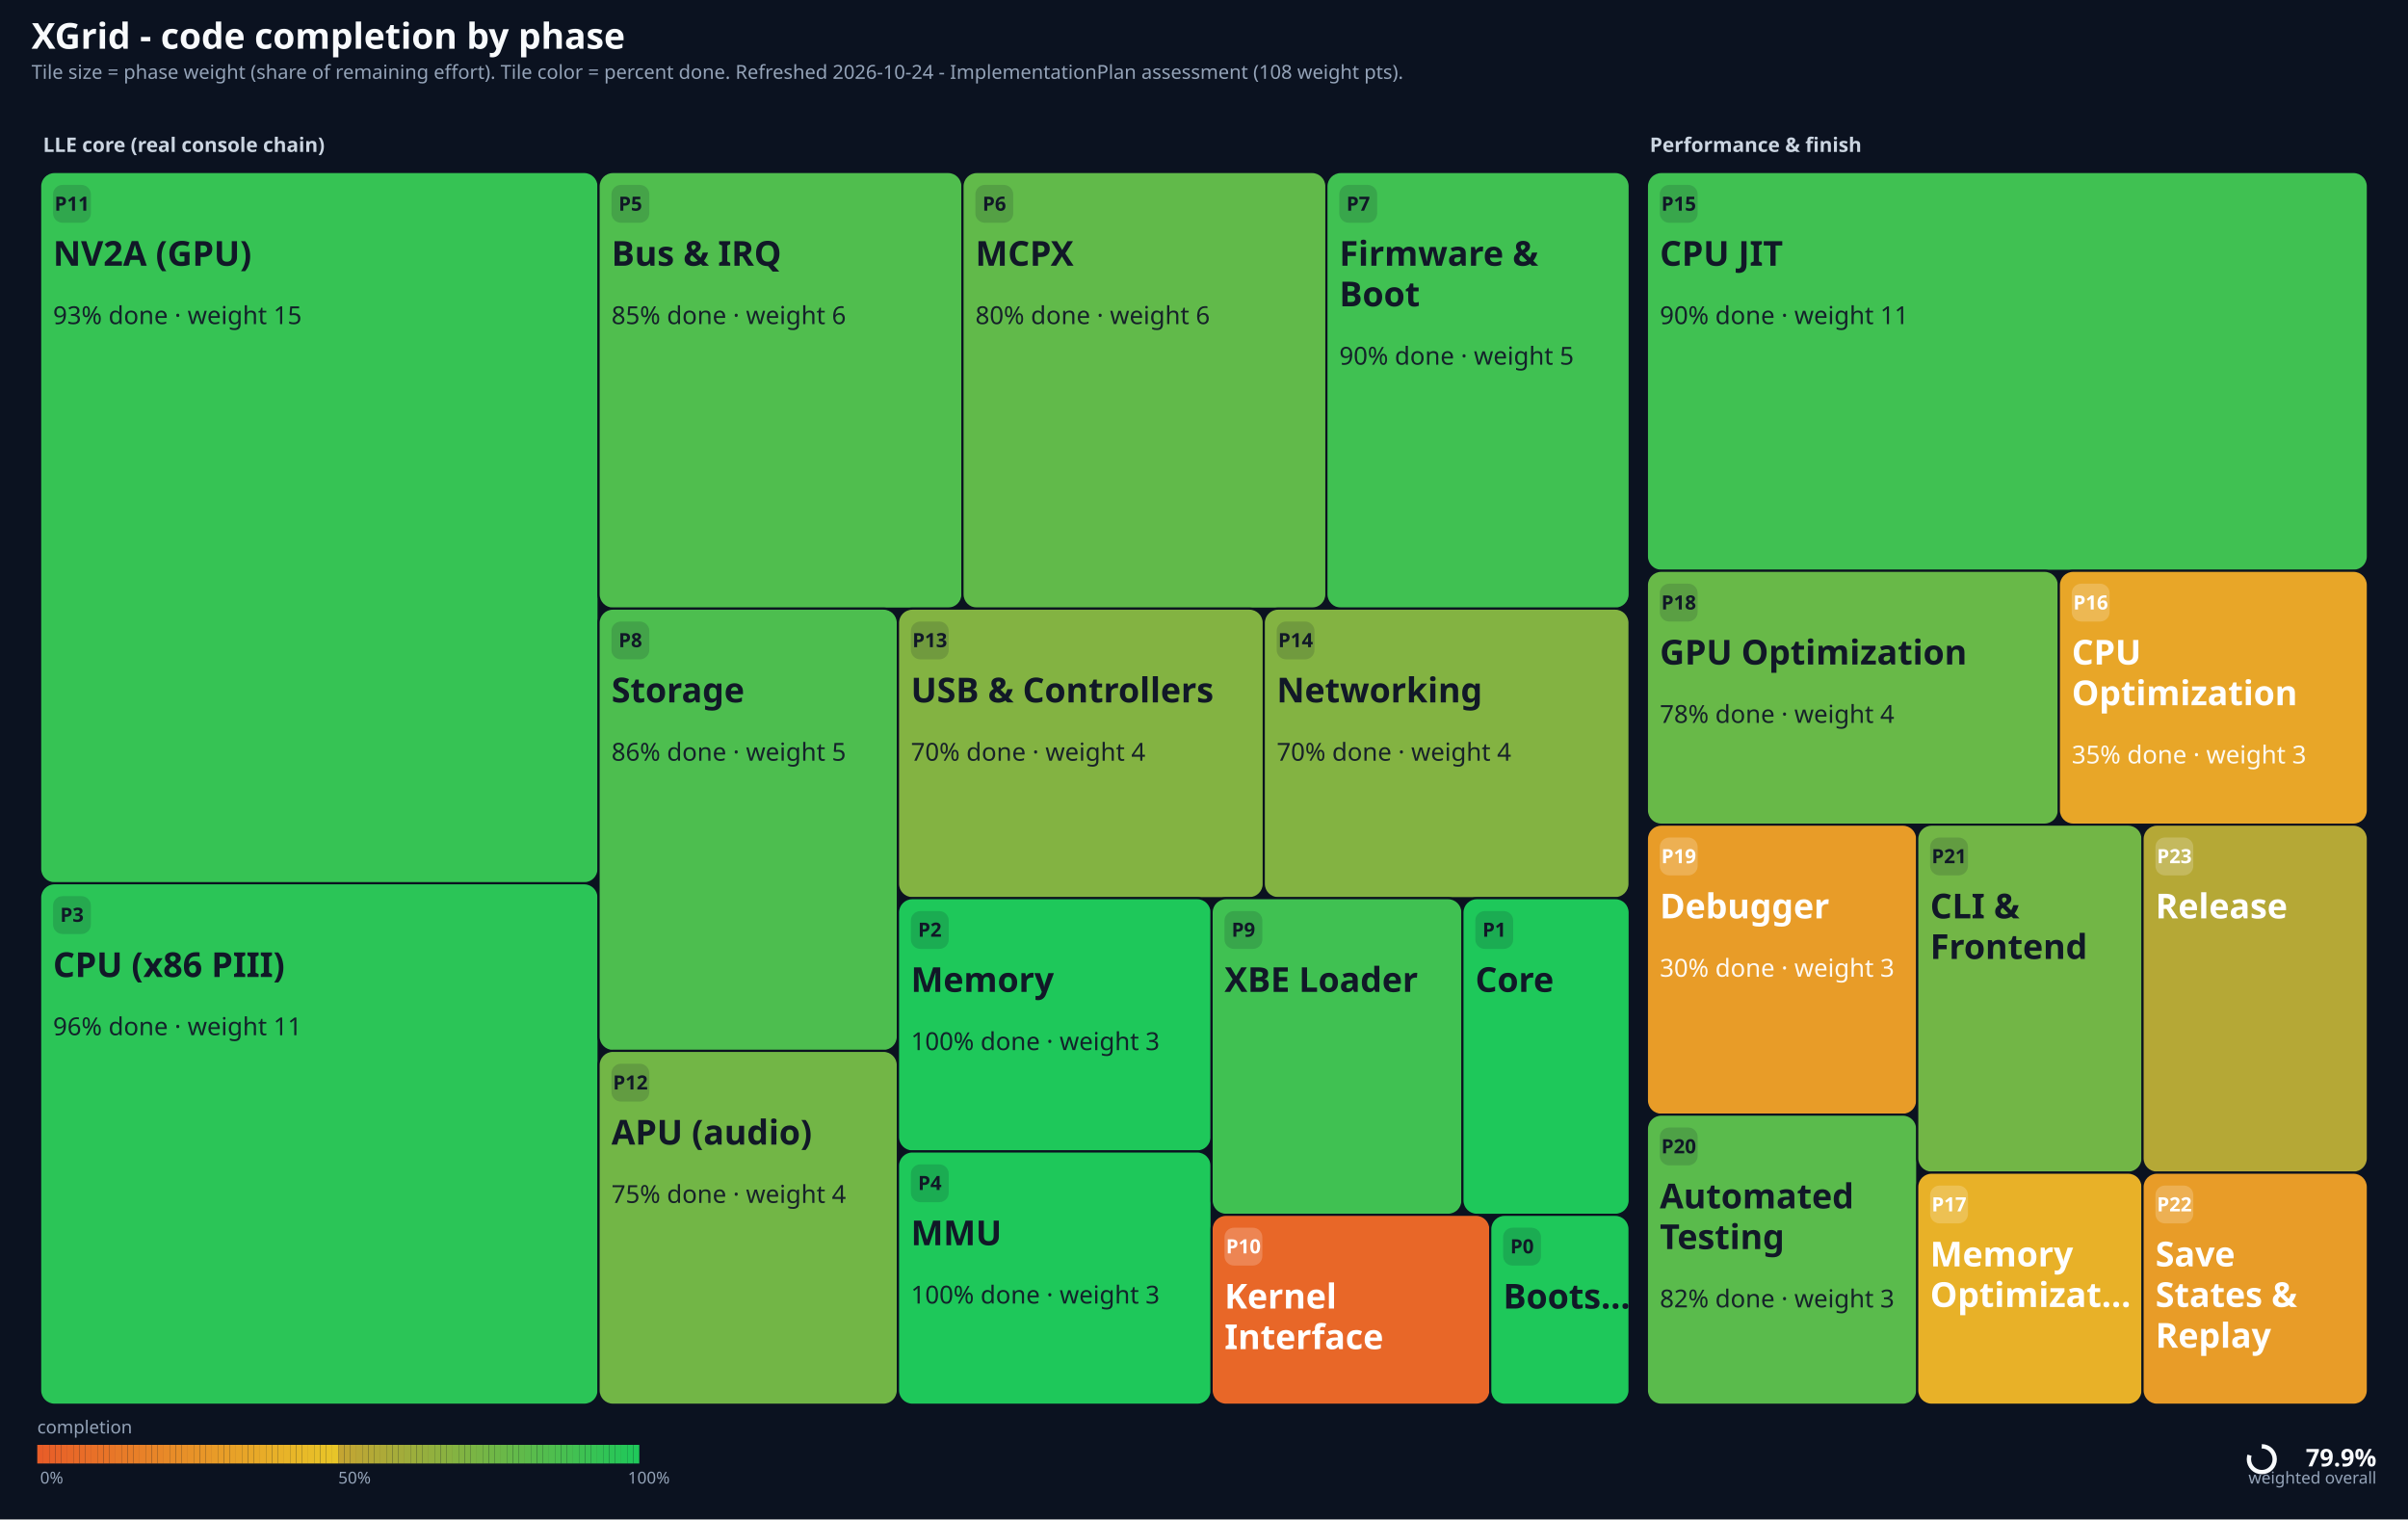
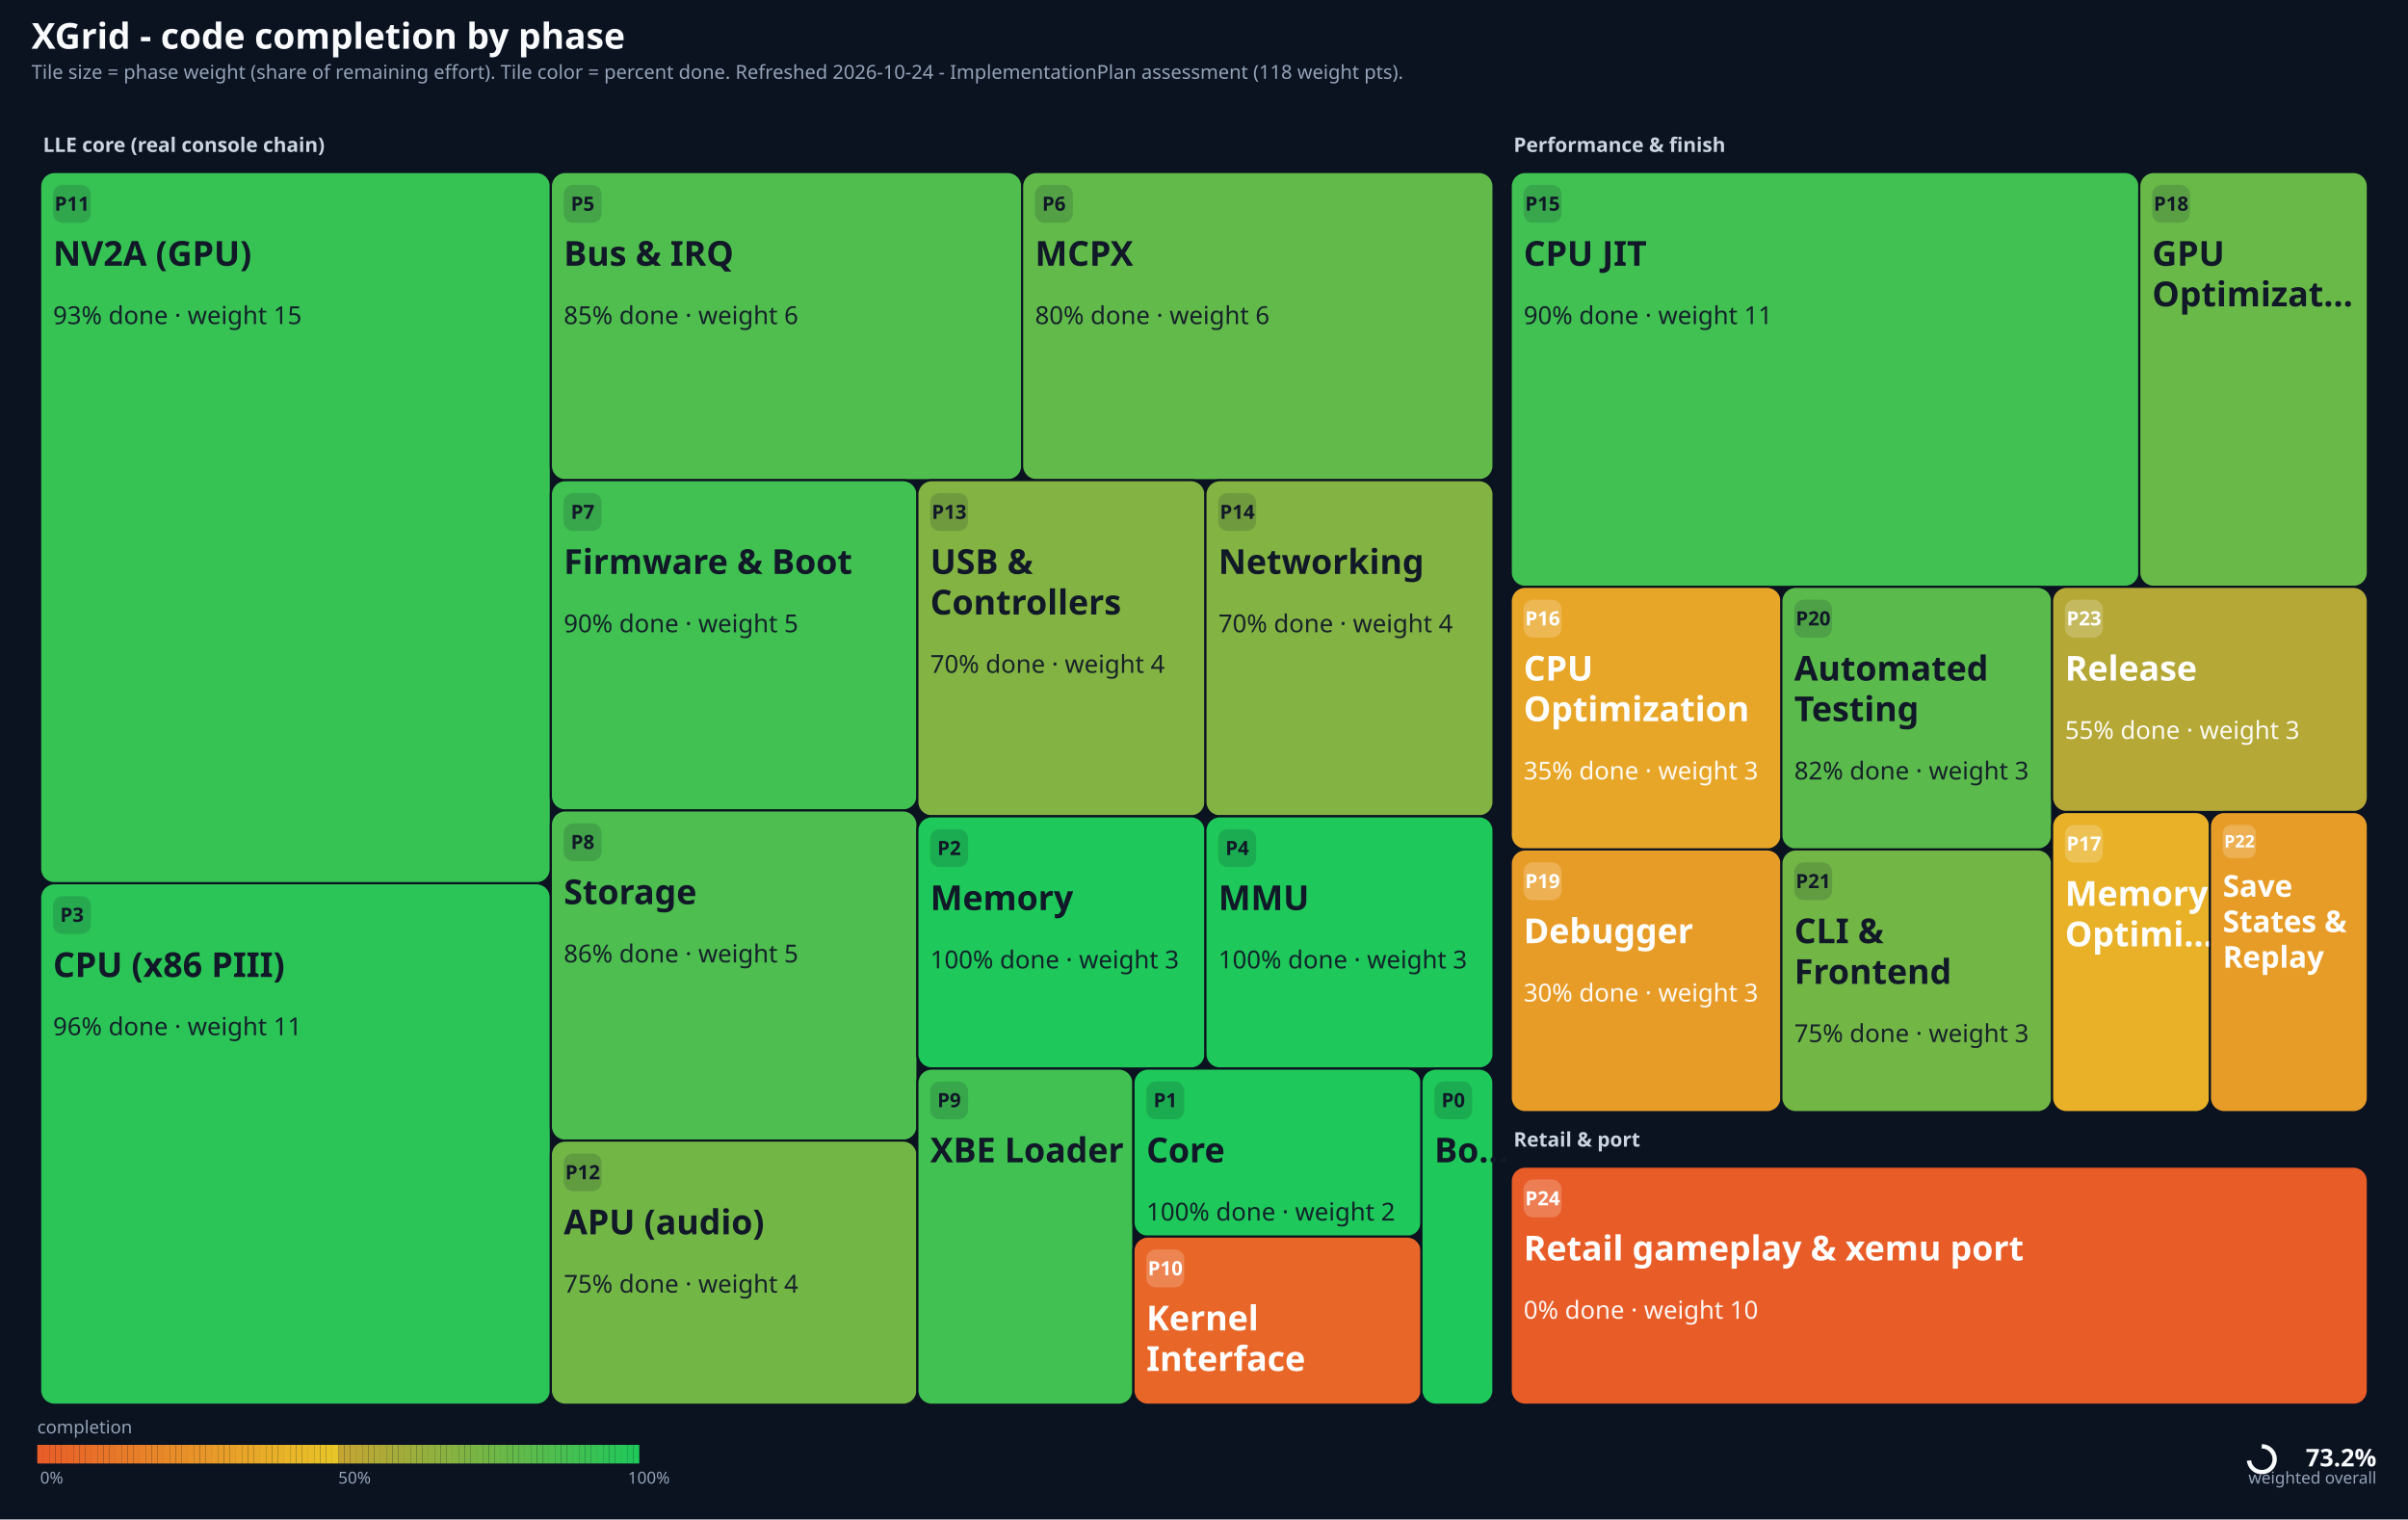
<svg xmlns="http://www.w3.org/2000/svg" width="1680" height="1060" viewBox="0 0 1680 1060" font-family="Segoe UI, Segoe UI Emoji, sans-serif">
  <rect width="1680" height="1060" fill="#0B1220" />
  <text x="22" y="34" font-size="25" font-weight="700" fill="#F8FAFC">XGrid - code completion by phase</text>
-   <text x="22" y="55" font-size="13.5" fill="#94A3B8">Tile size = phase weight (share of remaining effort). Tile color = percent done. Refreshed 2026-10-24 - ImplementationPlan assessment (108 weight pts).</text>
+   <text x="22" y="55" font-size="13.5" fill="#94A3B8">Tile size = phase weight (share of remaining effort). Tile color = percent done. Refreshed 2026-10-24 - ImplementationPlan assessment (118 weight pts).</text>
  <text x="30" y="106" font-size="14" font-weight="700" fill="#CBD5E1">LLE core (real console chain)</text>
-   <text x="1151" y="106" font-size="14" font-weight="700" fill="#CBD5E1">Performance &amp; finish</text>
+   <text x="1056" y="106" font-size="14" font-weight="700" fill="#CBD5E1">Performance &amp; finish</text>
+   <text x="1056" y="799.9" font-size="14" font-weight="700" fill="#CBD5E1">Retail &amp; port</text>
  <g class="tile" data-p="11" data-name="NV2A (GPU)" data-done="93" data-weight="15">
-     <rect x="28" y="120" width="389.6" height="496.2" rx="10" fill="#36C354" stroke="#0B1220" stroke-width="1.5" />
+     <rect x="28" y="120" width="356.3" height="496.2" rx="10" fill="#36C354" stroke="#0B1220" stroke-width="1.5" />
    <rect x="37" y="129" width="26.4" height="26.4" rx="6.6" fill="rgba(17,24,39,0.16)" />
    <text x="50.2" y="147" font-size="13.7" font-weight="700" fill="#111827" text-anchor="middle">P11</text>
    <text x="37" y="185.4" font-size="24" font-weight="700" fill="#111827">NV2A (GPU)</text>
    <text x="37" y="226.1" font-size="17.3" opacity="0.94" fill="#111827">93% done · weight 15</text>
  </g>
  <g class="tile" data-p="3" data-name="CPU (x86 PIII)" data-done="96" data-weight="11">
-     <rect x="28" y="616.2" width="389.6" height="363.8" rx="10" fill="#2BC557" stroke="#0B1220" stroke-width="1.5" />
+     <rect x="28" y="616.2" width="356.3" height="363.8" rx="10" fill="#2BC557" stroke="#0B1220" stroke-width="1.5" />
    <rect x="37" y="625.2" width="26.4" height="26.4" rx="6.6" fill="rgba(17,24,39,0.16)" />
    <text x="50.2" y="643.1" font-size="13.7" font-weight="700" fill="#111827" text-anchor="middle">P3</text>
    <text x="37" y="681.6" font-size="24" font-weight="700" fill="#111827">CPU (x86 PIII)</text>
    <text x="37" y="722.2" font-size="17.3" opacity="0.94" fill="#111827">96% done · weight 11</text>
  </g>
  <g class="tile" data-p="5" data-name="Bus &amp; IRQ" data-done="85" data-weight="6">
-     <rect x="417.6" y="120" width="253.9" height="304.6" rx="10" fill="#50BE4E" stroke="#0B1220" stroke-width="1.5" />
-     <rect x="426.6" y="129" width="26.4" height="26.4" rx="6.6" fill="rgba(17,24,39,0.16)" />
-     <text x="439.8" y="147" font-size="13.7" font-weight="700" fill="#111827" text-anchor="middle">P5</text>
-     <text x="426.6" y="185.4" font-size="24" font-weight="700" fill="#111827">Bus &amp; IRQ</text>
-     <text x="426.6" y="226.1" font-size="17.3" opacity="0.94" fill="#111827">85% done · weight 6</text>
+     <rect x="384.3" y="120" width="328.9" height="215" rx="10" fill="#50BE4E" stroke="#0B1220" stroke-width="1.5" />
+     <rect x="393.3" y="129" width="26.4" height="26.4" rx="6.6" fill="rgba(17,24,39,0.16)" />
+     <text x="406.5" y="147" font-size="13.7" font-weight="700" fill="#111827" text-anchor="middle">P5</text>
+     <text x="393.3" y="185.4" font-size="24" font-weight="700" fill="#111827">Bus &amp; IRQ</text>
+     <text x="393.3" y="226.1" font-size="17.3" opacity="0.94" fill="#111827">85% done · weight 6</text>
  </g>
  <g class="tile" data-p="6" data-name="MCPX" data-done="80" data-weight="6">
-     <rect x="671.5" y="120" width="253.9" height="304.6" rx="10" fill="#61BA4A" stroke="#0B1220" stroke-width="1.5" />
-     <rect x="680.5" y="129" width="26.4" height="26.4" rx="6.6" fill="rgba(17,24,39,0.16)" />
-     <text x="693.7" y="147" font-size="13.7" font-weight="700" fill="#111827" text-anchor="middle">P6</text>
-     <text x="680.5" y="185.4" font-size="24" font-weight="700" fill="#111827">MCPX</text>
-     <text x="680.5" y="226.1" font-size="17.3" opacity="0.94" fill="#111827">80% done · weight 6</text>
+     <rect x="713.1" y="120" width="328.9" height="215" rx="10" fill="#61BA4A" stroke="#0B1220" stroke-width="1.5" />
+     <rect x="722.1" y="129" width="26.4" height="26.4" rx="6.6" fill="rgba(17,24,39,0.16)" />
+     <text x="735.3" y="147" font-size="13.7" font-weight="700" fill="#111827" text-anchor="middle">P6</text>
+     <text x="722.1" y="185.4" font-size="24" font-weight="700" fill="#111827">MCPX</text>
+     <text x="722.1" y="226.1" font-size="17.3" opacity="0.94" fill="#111827">80% done · weight 6</text>
  </g>
  <g class="tile" data-p="7" data-name="Firmware &amp; Boot" data-done="90" data-weight="5">
-     <rect x="925.4" y="120" width="211.6" height="304.6" rx="10" fill="#40C152" stroke="#0B1220" stroke-width="1.5" />
-     <rect x="934.4" y="129" width="26.4" height="26.4" rx="6.6" fill="rgba(17,24,39,0.16)" />
-     <text x="947.6" y="147" font-size="13.7" font-weight="700" fill="#111827" text-anchor="middle">P7</text>
-     <text x="934.4" y="185.4" font-size="24" font-weight="700" fill="#111827">Firmware &amp;</text>
-     <text x="934.4" y="213.7" font-size="24" font-weight="700" fill="#111827">Boot</text>
-     <text x="934.4" y="254.4" font-size="17.3" opacity="0.94" fill="#111827">90% done · weight 5</text>
+     <rect x="384.3" y="335" width="255.8" height="230.4" rx="10" fill="#40C152" stroke="#0B1220" stroke-width="1.5" />
+     <rect x="393.3" y="344" width="26.4" height="26.4" rx="6.6" fill="rgba(17,24,39,0.16)" />
+     <text x="406.5" y="362" font-size="13.7" font-weight="700" fill="#111827" text-anchor="middle">P7</text>
+     <text x="393.3" y="400.4" font-size="24" font-weight="700" fill="#111827">Firmware &amp; Boot</text>
+     <text x="393.3" y="441.1" font-size="17.3" opacity="0.94" fill="#111827">90% done · weight 5</text>
  </g>
  <g class="tile" data-p="8" data-name="Storage" data-done="86" data-weight="5">
-     <rect x="417.6" y="424.6" width="208.8" height="308.6" rx="10" fill="#4DBE4F" stroke="#0B1220" stroke-width="1.5" />
-     <rect x="426.6" y="433.6" width="26.4" height="26.4" rx="6.6" fill="rgba(17,24,39,0.16)" />
-     <text x="439.8" y="451.5" font-size="13.7" font-weight="700" fill="#111827" text-anchor="middle">P8</text>
-     <text x="426.6" y="490" font-size="24" font-weight="700" fill="#111827">Storage</text>
-     <text x="426.6" y="530.7" font-size="17.3" opacity="0.94" fill="#111827">86% done · weight 5</text>
+     <rect x="384.3" y="565.4" width="255.8" height="230.4" rx="10" fill="#4DBE4F" stroke="#0B1220" stroke-width="1.5" />
+     <rect x="393.3" y="574.4" width="26.4" height="26.4" rx="6.6" fill="rgba(17,24,39,0.16)" />
+     <text x="406.5" y="592.3" font-size="13.7" font-weight="700" fill="#111827" text-anchor="middle">P8</text>
+     <text x="393.3" y="630.8" font-size="24" font-weight="700" fill="#111827">Storage</text>
+     <text x="393.3" y="671.4" font-size="17.3" opacity="0.94" fill="#111827">86% done · weight 5</text>
  </g>
  <g class="tile" data-p="12" data-name="APU (audio)" data-done="75" data-weight="4">
-     <rect x="417.6" y="733.1" width="208.8" height="246.9" rx="10" fill="#72B646" stroke="#0B1220" stroke-width="1.5" />
-     <rect x="426.6" y="742.1" width="26.4" height="26.4" rx="6.6" fill="rgba(17,24,39,0.16)" />
-     <text x="439.8" y="760.1" font-size="13.7" font-weight="700" fill="#111827" text-anchor="middle">P12</text>
-     <text x="426.6" y="798.5" font-size="24" font-weight="700" fill="#111827">APU (audio)</text>
-     <text x="426.6" y="839.2" font-size="17.3" opacity="0.94" fill="#111827">75% done · weight 4</text>
+     <rect x="384.3" y="795.7" width="255.8" height="184.3" rx="10" fill="#72B646" stroke="#0B1220" stroke-width="1.5" />
+     <rect x="393.3" y="804.7" width="26.4" height="26.4" rx="6.6" fill="rgba(17,24,39,0.16)" />
+     <text x="406.5" y="822.7" font-size="13.7" font-weight="700" fill="#111827" text-anchor="middle">P12</text>
+     <text x="393.3" y="861.1" font-size="24" font-weight="700" fill="#111827">APU (audio)</text>
+     <text x="393.3" y="901.8" font-size="17.3" opacity="0.94" fill="#111827">75% done · weight 4</text>
  </g>
  <g class="tile" data-p="13" data-name="USB &amp; Controllers" data-done="70" data-weight="4">
-     <rect x="626.5" y="424.6" width="255.2" height="202" rx="10" fill="#83B342" stroke="#0B1220" stroke-width="1.5" />
-     <rect x="635.5" y="433.6" width="26.4" height="26.4" rx="6.6" fill="rgba(17,24,39,0.16)" />
-     <text x="648.7" y="451.5" font-size="13.7" font-weight="700" fill="#111827" text-anchor="middle">P13</text>
-     <text x="635.5" y="490" font-size="24" font-weight="700" fill="#111827">USB &amp; Controllers</text>
-     <text x="635.5" y="530.7" font-size="17.3" opacity="0.94" fill="#111827">70% done · weight 4</text>
+     <rect x="640" y="335" width="201" height="234.5" rx="10" fill="#83B342" stroke="#0B1220" stroke-width="1.5" />
+     <rect x="649" y="344" width="26.4" height="26.4" rx="6.6" fill="rgba(17,24,39,0.16)" />
+     <text x="662.2" y="362" font-size="13.7" font-weight="700" fill="#111827" text-anchor="middle">P13</text>
+     <text x="649" y="400.4" font-size="24" font-weight="700" fill="#111827">USB &amp;</text>
+     <text x="649" y="428.7" font-size="24" font-weight="700" fill="#111827">Controllers</text>
+     <text x="649" y="469.4" font-size="17.3" opacity="0.94" fill="#111827">70% done · weight 4</text>
  </g>
  <g class="tile" data-p="14" data-name="Networking" data-done="70" data-weight="4">
-     <rect x="881.7" y="424.6" width="255.2" height="202" rx="10" fill="#83B342" stroke="#0B1220" stroke-width="1.5" />
-     <rect x="890.7" y="433.6" width="26.4" height="26.4" rx="6.6" fill="rgba(17,24,39,0.16)" />
-     <text x="903.9" y="451.5" font-size="13.7" font-weight="700" fill="#111827" text-anchor="middle">P14</text>
-     <text x="890.7" y="490" font-size="24" font-weight="700" fill="#111827">Networking</text>
-     <text x="890.7" y="530.7" font-size="17.3" opacity="0.94" fill="#111827">70% done · weight 4</text>
+     <rect x="841" y="335" width="201" height="234.5" rx="10" fill="#83B342" stroke="#0B1220" stroke-width="1.5" />
+     <rect x="850" y="344" width="26.4" height="26.4" rx="6.6" fill="rgba(17,24,39,0.16)" />
+     <text x="863.2" y="362" font-size="13.7" font-weight="700" fill="#111827" text-anchor="middle">P14</text>
+     <text x="850" y="400.4" font-size="24" font-weight="700" fill="#111827">Networking</text>
+     <text x="850" y="441.1" font-size="17.3" opacity="0.94" fill="#111827">70% done · weight 4</text>
  </g>
  <g class="tile" data-p="2" data-name="Memory" data-done="100" data-weight="3">
-     <rect x="626.5" y="626.6" width="218.8" height="176.7" rx="10" fill="#1EC85A" stroke="#0B1220" stroke-width="1.5" />
-     <rect x="635.5" y="635.6" width="26.4" height="26.4" rx="6.6" fill="rgba(17,24,39,0.16)" />
-     <text x="648.7" y="653.5" font-size="13.7" font-weight="700" fill="#111827" text-anchor="middle">P2</text>
-     <text x="635.5" y="692" font-size="24" font-weight="700" fill="#111827">Memory</text>
-     <text x="635.5" y="732.6" font-size="17.3" opacity="0.94" fill="#111827">100% done · weight 3</text>
+     <rect x="640" y="569.5" width="201" height="175.9" rx="10" fill="#1EC85A" stroke="#0B1220" stroke-width="1.5" />
+     <rect x="649" y="578.5" width="26.4" height="26.4" rx="6.6" fill="rgba(17,24,39,0.16)" />
+     <text x="662.2" y="596.5" font-size="13.7" font-weight="700" fill="#111827" text-anchor="middle">P2</text>
+     <text x="649" y="634.9" font-size="24" font-weight="700" fill="#111827">Memory</text>
+     <text x="649" y="675.6" font-size="17.3" opacity="0.94" fill="#111827">100% done · weight 3</text>
  </g>
  <g class="tile" data-p="4" data-name="MMU" data-done="100" data-weight="3">
-     <rect x="626.5" y="803.3" width="218.8" height="176.7" rx="10" fill="#1EC85A" stroke="#0B1220" stroke-width="1.5" />
-     <rect x="635.5" y="812.3" width="26.4" height="26.4" rx="6.6" fill="rgba(17,24,39,0.16)" />
-     <text x="648.7" y="830.2" font-size="13.7" font-weight="700" fill="#111827" text-anchor="middle">P4</text>
-     <text x="635.5" y="868.7" font-size="24" font-weight="700" fill="#111827">MMU</text>
-     <text x="635.5" y="909.4" font-size="17.3" opacity="0.94" fill="#111827">100% done · weight 3</text>
+     <rect x="841" y="569.5" width="201" height="175.9" rx="10" fill="#1EC85A" stroke="#0B1220" stroke-width="1.5" />
+     <rect x="850" y="578.5" width="26.4" height="26.4" rx="6.6" fill="rgba(17,24,39,0.16)" />
+     <text x="863.2" y="596.5" font-size="13.7" font-weight="700" fill="#111827" text-anchor="middle">P4</text>
+     <text x="850" y="634.9" font-size="24" font-weight="700" fill="#111827">MMU</text>
+     <text x="850" y="675.6" font-size="17.3" opacity="0.94" fill="#111827">100% done · weight 3</text>
  </g>
  <g class="tile" data-p="9" data-name="XBE Loader" data-done="90" data-weight="3">
-     <rect x="845.3" y="626.6" width="175" height="220.9" rx="10" fill="#40C152" stroke="#0B1220" stroke-width="1.5" />
-     <rect x="854.3" y="635.6" width="26.4" height="26.4" rx="6.6" fill="rgba(17,24,39,0.16)" />
-     <text x="867.5" y="653.5" font-size="13.7" font-weight="700" fill="#111827" text-anchor="middle">P9</text>
-     <text x="854.3" y="692" font-size="24" font-weight="700" fill="#111827">XBE Loader</text>
+     <rect x="640" y="745.5" width="150.7" height="234.5" rx="10" fill="#40C152" stroke="#0B1220" stroke-width="1.5" />
+     <rect x="649" y="754.5" width="26.4" height="26.4" rx="6.6" fill="rgba(17,24,39,0.16)" />
+     <text x="662.2" y="772.4" font-size="13.7" font-weight="700" fill="#111827" text-anchor="middle">P9</text>
+     <text x="649" y="810.9" font-size="24" font-weight="700" fill="#111827">XBE Loader</text>
  </g>
  <g class="tile" data-p="1" data-name="Core" data-done="100" data-weight="2">
-     <rect x="1020.3" y="626.6" width="116.7" height="220.9" rx="10" fill="#1EC85A" stroke="#0B1220" stroke-width="1.5" />
-     <rect x="1029.3" y="635.6" width="26.4" height="26.4" rx="6.6" fill="rgba(17,24,39,0.16)" />
-     <text x="1042.5" y="653.5" font-size="13.7" font-weight="700" fill="#111827" text-anchor="middle">P1</text>
-     <text x="1029.3" y="692" font-size="24" font-weight="700" fill="#111827">Core</text>
+     <rect x="790.8" y="745.5" width="201" height="117.3" rx="10" fill="#1EC85A" stroke="#0B1220" stroke-width="1.5" />
+     <rect x="799.8" y="754.5" width="26.4" height="26.4" rx="6.6" fill="rgba(17,24,39,0.16)" />
+     <text x="813" y="772.4" font-size="13.7" font-weight="700" fill="#111827" text-anchor="middle">P1</text>
+     <text x="799.8" y="810.9" font-size="24" font-weight="700" fill="#111827">Core</text>
+     <text x="799.8" y="851.5" font-size="17.3" opacity="0.94" fill="#111827">100% done · weight 2</text>
  </g>
  <g class="tile" data-p="10" data-name="Kernel Interface" data-done="5" data-weight="2">
-     <rect x="845.3" y="847.5" width="194.5" height="132.5" rx="10" fill="#E86728" stroke="#0B1220" stroke-width="1.5" />
-     <rect x="854.3" y="856.5" width="26.4" height="26.4" rx="6.6" fill="rgba(255,255,255,0.20)" />
-     <text x="867.5" y="874.4" font-size="13.7" font-weight="700" fill="#FFFFFF" text-anchor="middle">P10</text>
-     <text x="854.3" y="912.9" font-size="24" font-weight="700" fill="#FFFFFF">Kernel</text>
-     <text x="854.3" y="941.2" font-size="24" font-weight="700" fill="#FFFFFF">Interface</text>
+     <rect x="790.8" y="862.7" width="201" height="117.3" rx="10" fill="#E86728" stroke="#0B1220" stroke-width="1.5" />
+     <rect x="799.8" y="871.7" width="26.4" height="26.4" rx="6.6" fill="rgba(255,255,255,0.20)" />
+     <text x="813" y="889.7" font-size="13.7" font-weight="700" fill="#FFFFFF" text-anchor="middle">P10</text>
+     <text x="799.8" y="928.1" font-size="24" font-weight="700" fill="#FFFFFF">Kernel</text>
+     <text x="799.8" y="956.4" font-size="24" font-weight="700" fill="#FFFFFF">Interface</text>
  </g>
  <g class="tile" data-p="0" data-name="Bootstrap" data-done="100" data-weight="1">
-     <rect x="1039.7" y="847.5" width="97.2" height="132.5" rx="10" fill="#1EC85A" stroke="#0B1220" stroke-width="1.5" />
-     <rect x="1048.7" y="856.5" width="26.4" height="26.4" rx="6.6" fill="rgba(17,24,39,0.16)" />
-     <text x="1061.9" y="874.4" font-size="13.7" font-weight="700" fill="#111827" text-anchor="middle">P0</text>
-     <text x="1048.7" y="912.9" font-size="24" font-weight="700" fill="#111827">Boots…</text>
+     <rect x="991.7" y="745.5" width="50.2" height="234.5" rx="10" fill="#1EC85A" stroke="#0B1220" stroke-width="1.5" />
+     <rect x="1000.7" y="754.5" width="26.4" height="26.4" rx="6.6" fill="rgba(17,24,39,0.16)" />
+     <text x="1013.9" y="772.4" font-size="13.7" font-weight="700" fill="#111827" text-anchor="middle">P0</text>
+     <text x="1000.7" y="810.9" font-size="24" font-weight="700" fill="#111827">Bo…</text>
  </g>
  <g class="tile" data-p="15" data-name="CPU JIT" data-done="90" data-weight="11">
-     <rect x="1149" y="120" width="503" height="278.2" rx="10" fill="#40C152" stroke="#0B1220" stroke-width="1.5" />
-     <rect x="1158" y="129" width="26.4" height="26.4" rx="6.6" fill="rgba(17,24,39,0.16)" />
-     <text x="1171.2" y="147" font-size="13.7" font-weight="700" fill="#111827" text-anchor="middle">P15</text>
-     <text x="1158" y="185.4" font-size="24" font-weight="700" fill="#111827">CPU JIT</text>
-     <text x="1158" y="226.1" font-size="17.3" opacity="0.94" fill="#111827">90% done · weight 11</text>
+     <rect x="1054" y="120" width="438.6" height="289.4" rx="10" fill="#40C152" stroke="#0B1220" stroke-width="1.5" />
+     <rect x="1063" y="129" width="26.4" height="26.4" rx="6.6" fill="rgba(17,24,39,0.16)" />
+     <text x="1076.2" y="147" font-size="13.7" font-weight="700" fill="#111827" text-anchor="middle">P15</text>
+     <text x="1063" y="185.4" font-size="24" font-weight="700" fill="#111827">CPU JIT</text>
+     <text x="1063" y="226.1" font-size="17.3" opacity="0.94" fill="#111827">90% done · weight 11</text>
  </g>
  <g class="tile" data-p="18" data-name="GPU Optimization" data-done="78" data-weight="4">
-     <rect x="1149" y="398.2" width="287.4" height="177.1" rx="10" fill="#68B948" stroke="#0B1220" stroke-width="1.5" />
-     <rect x="1158" y="407.2" width="26.4" height="26.4" rx="6.6" fill="rgba(17,24,39,0.16)" />
-     <text x="1171.2" y="425.2" font-size="13.7" font-weight="700" fill="#111827" text-anchor="middle">P18</text>
-     <text x="1158" y="463.6" font-size="24" font-weight="700" fill="#111827">GPU Optimization</text>
-     <text x="1158" y="504.3" font-size="17.3" opacity="0.94" fill="#111827">78% done · weight 4</text>
+     <rect x="1492.5" y="120" width="159.5" height="289.4" rx="10" fill="#68B948" stroke="#0B1220" stroke-width="1.5" />
+     <rect x="1501.5" y="129" width="26.4" height="26.4" rx="6.6" fill="rgba(17,24,39,0.16)" />
+     <text x="1514.7" y="147" font-size="13.7" font-weight="700" fill="#111827" text-anchor="middle">P18</text>
+     <text x="1501.5" y="185.4" font-size="24" font-weight="700" fill="#111827">GPU</text>
+     <text x="1501.5" y="213.7" font-size="24" font-weight="700" fill="#111827">Optimizat…</text>
  </g>
  <g class="tile" data-p="16" data-name="CPU Optimization" data-done="35" data-weight="3">
-     <rect x="1436.4" y="398.2" width="215.6" height="177.1" rx="10" fill="#E8A628" stroke="#0B1220" stroke-width="1.5" />
-     <rect x="1445.4" y="407.2" width="26.4" height="26.4" rx="6.6" fill="rgba(255,255,255,0.20)" />
-     <text x="1458.6" y="425.2" font-size="13.7" font-weight="700" fill="#FFFFFF" text-anchor="middle">P16</text>
-     <text x="1445.4" y="463.6" font-size="24" font-weight="700" fill="#FFFFFF">CPU</text>
-     <text x="1445.4" y="492" font-size="24" font-weight="700" fill="#FFFFFF">Optimization</text>
-     <text x="1445.4" y="532.6" font-size="17.3" opacity="0.94" fill="#FFFFFF">35% done · weight 3</text>
+     <rect x="1054" y="409.4" width="188.9" height="183.3" rx="10" fill="#E8A628" stroke="#0B1220" stroke-width="1.5" />
+     <rect x="1063" y="418.4" width="26.4" height="26.4" rx="6.6" fill="rgba(255,255,255,0.20)" />
+     <text x="1076.2" y="436.3" font-size="13.7" font-weight="700" fill="#FFFFFF" text-anchor="middle">P16</text>
+     <text x="1063" y="474.8" font-size="24" font-weight="700" fill="#FFFFFF">CPU</text>
+     <text x="1063" y="503.1" font-size="24" font-weight="700" fill="#FFFFFF">Optimization</text>
+     <text x="1063" y="543.8" font-size="17.3" opacity="0.94" fill="#FFFFFF">35% done · weight 3</text>
  </g>
  <g class="tile" data-p="19" data-name="Debugger" data-done="30" data-weight="3">
-     <rect x="1149" y="575.3" width="188.6" height="202.4" rx="10" fill="#E89C28" stroke="#0B1220" stroke-width="1.5" />
-     <rect x="1158" y="584.3" width="26.4" height="26.4" rx="6.6" fill="rgba(255,255,255,0.20)" />
-     <text x="1171.2" y="602.2" font-size="13.7" font-weight="700" fill="#FFFFFF" text-anchor="middle">P19</text>
-     <text x="1158" y="640.7" font-size="24" font-weight="700" fill="#FFFFFF">Debugger</text>
-     <text x="1158" y="681.4" font-size="17.3" opacity="0.94" fill="#FFFFFF">30% done · weight 3</text>
+     <rect x="1054" y="592.6" width="188.9" height="183.3" rx="10" fill="#E89C28" stroke="#0B1220" stroke-width="1.5" />
+     <rect x="1063" y="601.6" width="26.4" height="26.4" rx="6.6" fill="rgba(255,255,255,0.20)" />
+     <text x="1076.2" y="619.6" font-size="13.7" font-weight="700" fill="#FFFFFF" text-anchor="middle">P19</text>
+     <text x="1063" y="658" font-size="24" font-weight="700" fill="#FFFFFF">Debugger</text>
+     <text x="1063" y="698.7" font-size="17.3" opacity="0.94" fill="#FFFFFF">30% done · weight 3</text>
  </g>
  <g class="tile" data-p="20" data-name="Automated Testing" data-done="82" data-weight="3">
-     <rect x="1149" y="777.6" width="188.6" height="202.4" rx="10" fill="#5ABB4C" stroke="#0B1220" stroke-width="1.5" />
-     <rect x="1158" y="786.6" width="26.4" height="26.4" rx="6.6" fill="rgba(17,24,39,0.16)" />
-     <text x="1171.2" y="804.6" font-size="13.7" font-weight="700" fill="#111827" text-anchor="middle">P20</text>
-     <text x="1158" y="843" font-size="24" font-weight="700" fill="#111827">Automated</text>
-     <text x="1158" y="871.4" font-size="24" font-weight="700" fill="#111827">Testing</text>
-     <text x="1158" y="912.1" font-size="17.3" opacity="0.94" fill="#111827">82% done · weight 3</text>
+     <rect x="1242.8" y="409.4" width="188.9" height="183.3" rx="10" fill="#5ABB4C" stroke="#0B1220" stroke-width="1.5" />
+     <rect x="1251.8" y="418.4" width="26.4" height="26.4" rx="6.6" fill="rgba(17,24,39,0.16)" />
+     <text x="1265" y="436.3" font-size="13.7" font-weight="700" fill="#111827" text-anchor="middle">P20</text>
+     <text x="1251.8" y="474.8" font-size="24" font-weight="700" fill="#111827">Automated</text>
+     <text x="1251.8" y="503.1" font-size="24" font-weight="700" fill="#111827">Testing</text>
+     <text x="1251.8" y="543.8" font-size="17.3" opacity="0.94" fill="#111827">82% done · weight 3</text>
  </g>
  <g class="tile" data-p="21" data-name="CLI &amp; Frontend" data-done="75" data-weight="3">
-     <rect x="1337.6" y="575.3" width="157.2" height="242.8" rx="10" fill="#72B646" stroke="#0B1220" stroke-width="1.5" />
-     <rect x="1346.6" y="584.3" width="26.4" height="26.4" rx="6.6" fill="rgba(17,24,39,0.16)" />
-     <text x="1359.8" y="602.2" font-size="13.7" font-weight="700" fill="#111827" text-anchor="middle">P21</text>
-     <text x="1346.6" y="640.7" font-size="24" font-weight="700" fill="#111827">CLI &amp;</text>
-     <text x="1346.6" y="669" font-size="24" font-weight="700" fill="#111827">Frontend</text>
+     <rect x="1242.8" y="592.6" width="188.9" height="183.3" rx="10" fill="#72B646" stroke="#0B1220" stroke-width="1.5" />
+     <rect x="1251.8" y="601.6" width="26.4" height="26.4" rx="6.6" fill="rgba(17,24,39,0.16)" />
+     <text x="1265" y="619.6" font-size="13.7" font-weight="700" fill="#111827" text-anchor="middle">P21</text>
+     <text x="1251.8" y="658" font-size="24" font-weight="700" fill="#111827">CLI &amp;</text>
+     <text x="1251.8" y="686.4" font-size="24" font-weight="700" fill="#111827">Frontend</text>
+     <text x="1251.8" y="727" font-size="17.3" opacity="0.94" fill="#111827">75% done · weight 3</text>
  </g>
  <g class="tile" data-p="23" data-name="Release" data-done="55" data-weight="3">
-     <rect x="1494.8" y="575.3" width="157.2" height="242.8" rx="10" fill="#B5A836" stroke="#0B1220" stroke-width="1.5" />
-     <rect x="1503.8" y="584.3" width="26.4" height="26.4" rx="6.6" fill="rgba(255,255,255,0.20)" />
-     <text x="1517" y="602.2" font-size="13.7" font-weight="700" fill="#FFFFFF" text-anchor="middle">P23</text>
-     <text x="1503.8" y="640.7" font-size="24" font-weight="700" fill="#FFFFFF">Release</text>
+     <rect x="1431.7" y="409.4" width="220.3" height="157.1" rx="10" fill="#B5A836" stroke="#0B1220" stroke-width="1.5" />
+     <rect x="1440.7" y="418.4" width="26.4" height="26.4" rx="6.6" fill="rgba(255,255,255,0.20)" />
+     <text x="1453.9" y="436.3" font-size="13.7" font-weight="700" fill="#FFFFFF" text-anchor="middle">P23</text>
+     <text x="1440.7" y="474.8" font-size="24" font-weight="700" fill="#FFFFFF">Release</text>
+     <text x="1440.7" y="515.5" font-size="17.3" opacity="0.94" fill="#FFFFFF">55% done · weight 3</text>
  </g>
  <g class="tile" data-p="17" data-name="Memory Optimization" data-done="40" data-weight="2">
-     <rect x="1337.6" y="818.1" width="157.2" height="161.9" rx="10" fill="#E8B128" stroke="#0B1220" stroke-width="1.5" />
-     <rect x="1346.6" y="827.1" width="26.4" height="26.4" rx="6.6" fill="rgba(255,255,255,0.20)" />
-     <text x="1359.8" y="845.1" font-size="13.7" font-weight="700" fill="#FFFFFF" text-anchor="middle">P17</text>
-     <text x="1346.6" y="883.5" font-size="24" font-weight="700" fill="#FFFFFF">Memory</text>
-     <text x="1346.6" y="911.8" font-size="24" font-weight="700" fill="#FFFFFF">Optimizat…</text>
+     <rect x="1431.7" y="566.5" width="110.2" height="209.4" rx="10" fill="#E8B128" stroke="#0B1220" stroke-width="1.5" />
+     <rect x="1440.7" y="575.5" width="26.4" height="26.4" rx="6.6" fill="rgba(255,255,255,0.20)" />
+     <text x="1453.9" y="593.4" font-size="13.7" font-weight="700" fill="#FFFFFF" text-anchor="middle">P17</text>
+     <text x="1440.7" y="631.9" font-size="24" font-weight="700" fill="#FFFFFF">Memory</text>
+     <text x="1440.7" y="660.2" font-size="24" font-weight="700" fill="#FFFFFF">Optimi…</text>
  </g>
  <g class="tile" data-p="22" data-name="Save States &amp; Replay" data-done="30" data-weight="2">
-     <rect x="1494.8" y="818.1" width="157.2" height="161.9" rx="10" fill="#E89C28" stroke="#0B1220" stroke-width="1.5" />
-     <rect x="1503.8" y="827.1" width="26.4" height="26.4" rx="6.6" fill="rgba(255,255,255,0.20)" />
-     <text x="1517" y="845.1" font-size="13.7" font-weight="700" fill="#FFFFFF" text-anchor="middle">P22</text>
-     <text x="1503.8" y="883.5" font-size="24" font-weight="700" fill="#FFFFFF">Save</text>
-     <text x="1503.8" y="911.8" font-size="24" font-weight="700" fill="#FFFFFF">States &amp;</text>
-     <text x="1503.8" y="940.2" font-size="24" font-weight="700" fill="#FFFFFF">Replay</text>
+     <rect x="1541.8" y="566.5" width="110.2" height="209.4" rx="10" fill="#E89C28" stroke="#0B1220" stroke-width="1.5" />
+     <rect x="1550.8" y="575.5" width="23.1" height="23.1" rx="5.8" fill="rgba(255,255,255,0.20)" />
+     <text x="1562.4" y="591.2" font-size="12" font-weight="700" fill="#FFFFFF" text-anchor="middle">P22</text>
+     <text x="1550.8" y="625.6" font-size="21" font-weight="700" fill="#FFFFFF">Save</text>
+     <text x="1550.8" y="650.3" font-size="21" font-weight="700" fill="#FFFFFF">States &amp;</text>
+     <text x="1550.8" y="675.1" font-size="21" font-weight="700" fill="#FFFFFF">Replay</text>
+   </g>
+   <g class="tile" data-p="24" data-name="Retail gameplay &amp; xemu port" data-done="0" data-weight="10">
+     <rect x="1054" y="813.9" width="598" height="166.1" rx="10" fill="#E85C28" stroke="#0B1220" stroke-width="1.5" />
+     <rect x="1063" y="822.9" width="26.4" height="26.4" rx="6.6" fill="rgba(255,255,255,0.20)" />
+     <text x="1076.2" y="840.9" font-size="13.7" font-weight="700" fill="#FFFFFF" text-anchor="middle">P24</text>
+     <text x="1063" y="879.3" font-size="24" font-weight="700" fill="#FFFFFF">Retail gameplay &amp; xemu port</text>
+     <text x="1063" y="920" font-size="17.3" opacity="0.94" fill="#FFFFFF">0% done · weight 10</text>
  </g>
  <text x="26" y="1000" font-size="12.5" fill="#94A3B8">completion</text>
  <rect x="26" y="1008" width="4.2" height="13" fill="#E85D28" />
  <rect x="30.2" y="1008" width="4.2" height="13" fill="#E85F28" />
  <rect x="34.4" y="1008" width="4.2" height="13" fill="#E86128" />
  <rect x="38.6" y="1008" width="4.2" height="13" fill="#E86328" />
  <rect x="42.8" y="1008" width="4.2" height="13" fill="#E86628" />
  <rect x="47" y="1008" width="4.2" height="13" fill="#E86828" />
  <rect x="51.2" y="1008" width="4.2" height="13" fill="#E86A28" />
  <rect x="55.4" y="1008" width="4.2" height="13" fill="#E86C28" />
  <rect x="59.6" y="1008" width="4.2" height="13" fill="#E86E28" />
  <rect x="63.8" y="1008" width="4.2" height="13" fill="#E87028" />
  <rect x="68" y="1008" width="4.2" height="13" fill="#E87228" />
  <rect x="72.2" y="1008" width="4.2" height="13" fill="#E87428" />
  <rect x="76.4" y="1008" width="4.2" height="13" fill="#E87628" />
  <rect x="80.6" y="1008" width="4.2" height="13" fill="#E87928" />
  <rect x="84.8" y="1008" width="4.2" height="13" fill="#E87B28" />
  <rect x="89" y="1008" width="4.2" height="13" fill="#E87D28" />
  <rect x="93.2" y="1008" width="4.2" height="13" fill="#E87F28" />
  <rect x="97.4" y="1008" width="4.2" height="13" fill="#E88128" />
  <rect x="101.6" y="1008" width="4.2" height="13" fill="#E88328" />
  <rect x="105.8" y="1008" width="4.2" height="13" fill="#E88528" />
  <rect x="110" y="1008" width="4.2" height="13" fill="#E88728" />
  <rect x="114.2" y="1008" width="4.2" height="13" fill="#E88A28" />
  <rect x="118.4" y="1008" width="4.2" height="13" fill="#E88C28" />
  <rect x="122.6" y="1008" width="4.2" height="13" fill="#E88E28" />
  <rect x="126.8" y="1008" width="4.2" height="13" fill="#E89028" />
  <rect x="131" y="1008" width="4.2" height="13" fill="#E89228" />
  <rect x="135.2" y="1008" width="4.2" height="13" fill="#E89428" />
  <rect x="139.4" y="1008" width="4.2" height="13" fill="#E89628" />
  <rect x="143.6" y="1008" width="4.2" height="13" fill="#E89828" />
  <rect x="147.8" y="1008" width="4.2" height="13" fill="#E89B28" />
  <rect x="152" y="1008" width="4.2" height="13" fill="#E89D28" />
  <rect x="156.2" y="1008" width="4.2" height="13" fill="#E89F28" />
  <rect x="160.4" y="1008" width="4.2" height="13" fill="#E8A128" />
  <rect x="164.6" y="1008" width="4.2" height="13" fill="#E8A328" />
  <rect x="168.8" y="1008" width="4.2" height="13" fill="#E8A528" />
  <rect x="173" y="1008" width="4.2" height="13" fill="#E8A728" />
  <rect x="177.2" y="1008" width="4.2" height="13" fill="#E8A928" />
  <rect x="181.4" y="1008" width="4.2" height="13" fill="#E8AC28" />
  <rect x="185.6" y="1008" width="4.2" height="13" fill="#E8AE28" />
  <rect x="189.8" y="1008" width="4.2" height="13" fill="#E8B028" />
  <rect x="194" y="1008" width="4.2" height="13" fill="#E8B228" />
  <rect x="198.2" y="1008" width="4.2" height="13" fill="#E8B428" />
  <rect x="202.4" y="1008" width="4.2" height="13" fill="#E8B628" />
  <rect x="206.6" y="1008" width="4.2" height="13" fill="#E8B828" />
  <rect x="210.8" y="1008" width="4.2" height="13" fill="#E8BA28" />
  <rect x="215" y="1008" width="4.2" height="13" fill="#E8BC28" />
  <rect x="219.2" y="1008" width="4.2" height="13" fill="#E8BF28" />
  <rect x="223.4" y="1008" width="4.2" height="13" fill="#E8C128" />
  <rect x="227.6" y="1008" width="4.2" height="13" fill="#E8C328" />
  <rect x="231.8" y="1008" width="4.2" height="13" fill="#E8C528" />
  <rect x="236" y="1008" width="4.2" height="13" fill="#C4A532" />
  <rect x="240.2" y="1008" width="4.2" height="13" fill="#C1A633" />
  <rect x="244.4" y="1008" width="4.2" height="13" fill="#BEA734" />
  <rect x="248.6" y="1008" width="4.2" height="13" fill="#BAA735" />
  <rect x="252.8" y="1008" width="4.2" height="13" fill="#B7A836" />
  <rect x="257" y="1008" width="4.2" height="13" fill="#B4A936" />
  <rect x="261.2" y="1008" width="4.2" height="13" fill="#B0AA37" />
  <rect x="265.4" y="1008" width="4.2" height="13" fill="#ADAA38" />
  <rect x="269.6" y="1008" width="4.2" height="13" fill="#A9AB39" />
  <rect x="273.8" y="1008" width="4.2" height="13" fill="#A6AC3A" />
  <rect x="278" y="1008" width="4.2" height="13" fill="#A3AC3A" />
  <rect x="282.2" y="1008" width="4.2" height="13" fill="#9FAD3B" />
  <rect x="286.4" y="1008" width="4.2" height="13" fill="#9CAE3C" />
  <rect x="290.6" y="1008" width="4.2" height="13" fill="#99AE3D" />
  <rect x="294.8" y="1008" width="4.2" height="13" fill="#95AF3E" />
  <rect x="299" y="1008" width="4.2" height="13" fill="#92B03E" />
  <rect x="303.2" y="1008" width="4.2" height="13" fill="#8FB13F" />
  <rect x="307.4" y="1008" width="4.2" height="13" fill="#8BB140" />
  <rect x="311.6" y="1008" width="4.2" height="13" fill="#88B241" />
  <rect x="315.8" y="1008" width="4.2" height="13" fill="#84B342" />
  <rect x="320" y="1008" width="4.2" height="13" fill="#81B342" />
  <rect x="324.2" y="1008" width="4.2" height="13" fill="#7EB443" />
  <rect x="328.4" y="1008" width="4.2" height="13" fill="#7AB544" />
  <rect x="332.6" y="1008" width="4.2" height="13" fill="#77B545" />
  <rect x="336.8" y="1008" width="4.2" height="13" fill="#74B646" />
  <rect x="341" y="1008" width="4.2" height="13" fill="#70B746" />
  <rect x="345.2" y="1008" width="4.2" height="13" fill="#6DB847" />
  <rect x="349.4" y="1008" width="4.2" height="13" fill="#6AB848" />
  <rect x="353.6" y="1008" width="4.2" height="13" fill="#66B949" />
  <rect x="357.8" y="1008" width="4.2" height="13" fill="#63BA4A" />
  <rect x="362" y="1008" width="4.2" height="13" fill="#60BA4A" />
  <rect x="366.2" y="1008" width="4.2" height="13" fill="#5CBB4B" />
  <rect x="370.4" y="1008" width="4.2" height="13" fill="#59BC4C" />
  <rect x="374.6" y="1008" width="4.2" height="13" fill="#55BC4D" />
  <rect x="378.8" y="1008" width="4.2" height="13" fill="#52BD4E" />
  <rect x="383" y="1008" width="4.2" height="13" fill="#4FBE4E" />
  <rect x="387.2" y="1008" width="4.2" height="13" fill="#4BBF4F" />
  <rect x="391.4" y="1008" width="4.2" height="13" fill="#48BF50" />
  <rect x="395.6" y="1008" width="4.2" height="13" fill="#45C051" />
  <rect x="399.8" y="1008" width="4.2" height="13" fill="#41C152" />
  <rect x="404" y="1008" width="4.2" height="13" fill="#3EC152" />
  <rect x="408.2" y="1008" width="4.2" height="13" fill="#3BC253" />
  <rect x="412.4" y="1008" width="4.2" height="13" fill="#37C354" />
  <rect x="416.6" y="1008" width="4.2" height="13" fill="#34C355" />
  <rect x="420.8" y="1008" width="4.2" height="13" fill="#30C456" />
  <rect x="425" y="1008" width="4.2" height="13" fill="#2DC556" />
  <rect x="429.2" y="1008" width="4.2" height="13" fill="#2AC657" />
  <rect x="433.4" y="1008" width="4.2" height="13" fill="#26C658" />
  <rect x="437.6" y="1008" width="4.2" height="13" fill="#23C759" />
  <rect x="441.8" y="1008" width="4.2" height="13" fill="#20C85A" />
  <text x="28" y="1035" font-size="11.5" fill="#94A3B8">0%</text>
  <text x="236" y="1035" font-size="11.5" fill="#94A3B8">50%</text>
  <text x="438" y="1035" font-size="11.5" fill="#94A3B8">100%</text>
-   <circle cx="1578" cy="1018" r="9" fill="none" stroke="#F8FAFC" stroke-width="3" stroke-dasharray="45.2 11.4" transform="rotate(-90 1578 1018)" />
-   <text x="1658" y="1023" font-size="17" font-weight="700" fill="#F8FAFC" text-anchor="end">79.9%</text>
+   <circle cx="1578" cy="1018" r="9" fill="none" stroke="#F8FAFC" stroke-width="3" stroke-dasharray="41.4 15.2" transform="rotate(-90 1578 1018)" />
+   <text x="1658" y="1023" font-size="17" font-weight="700" fill="#F8FAFC" text-anchor="end">73.2%</text>
  <text x="1658" y="1035" font-size="11.5" fill="#94A3B8" text-anchor="end">weighted overall</text>
</svg>
